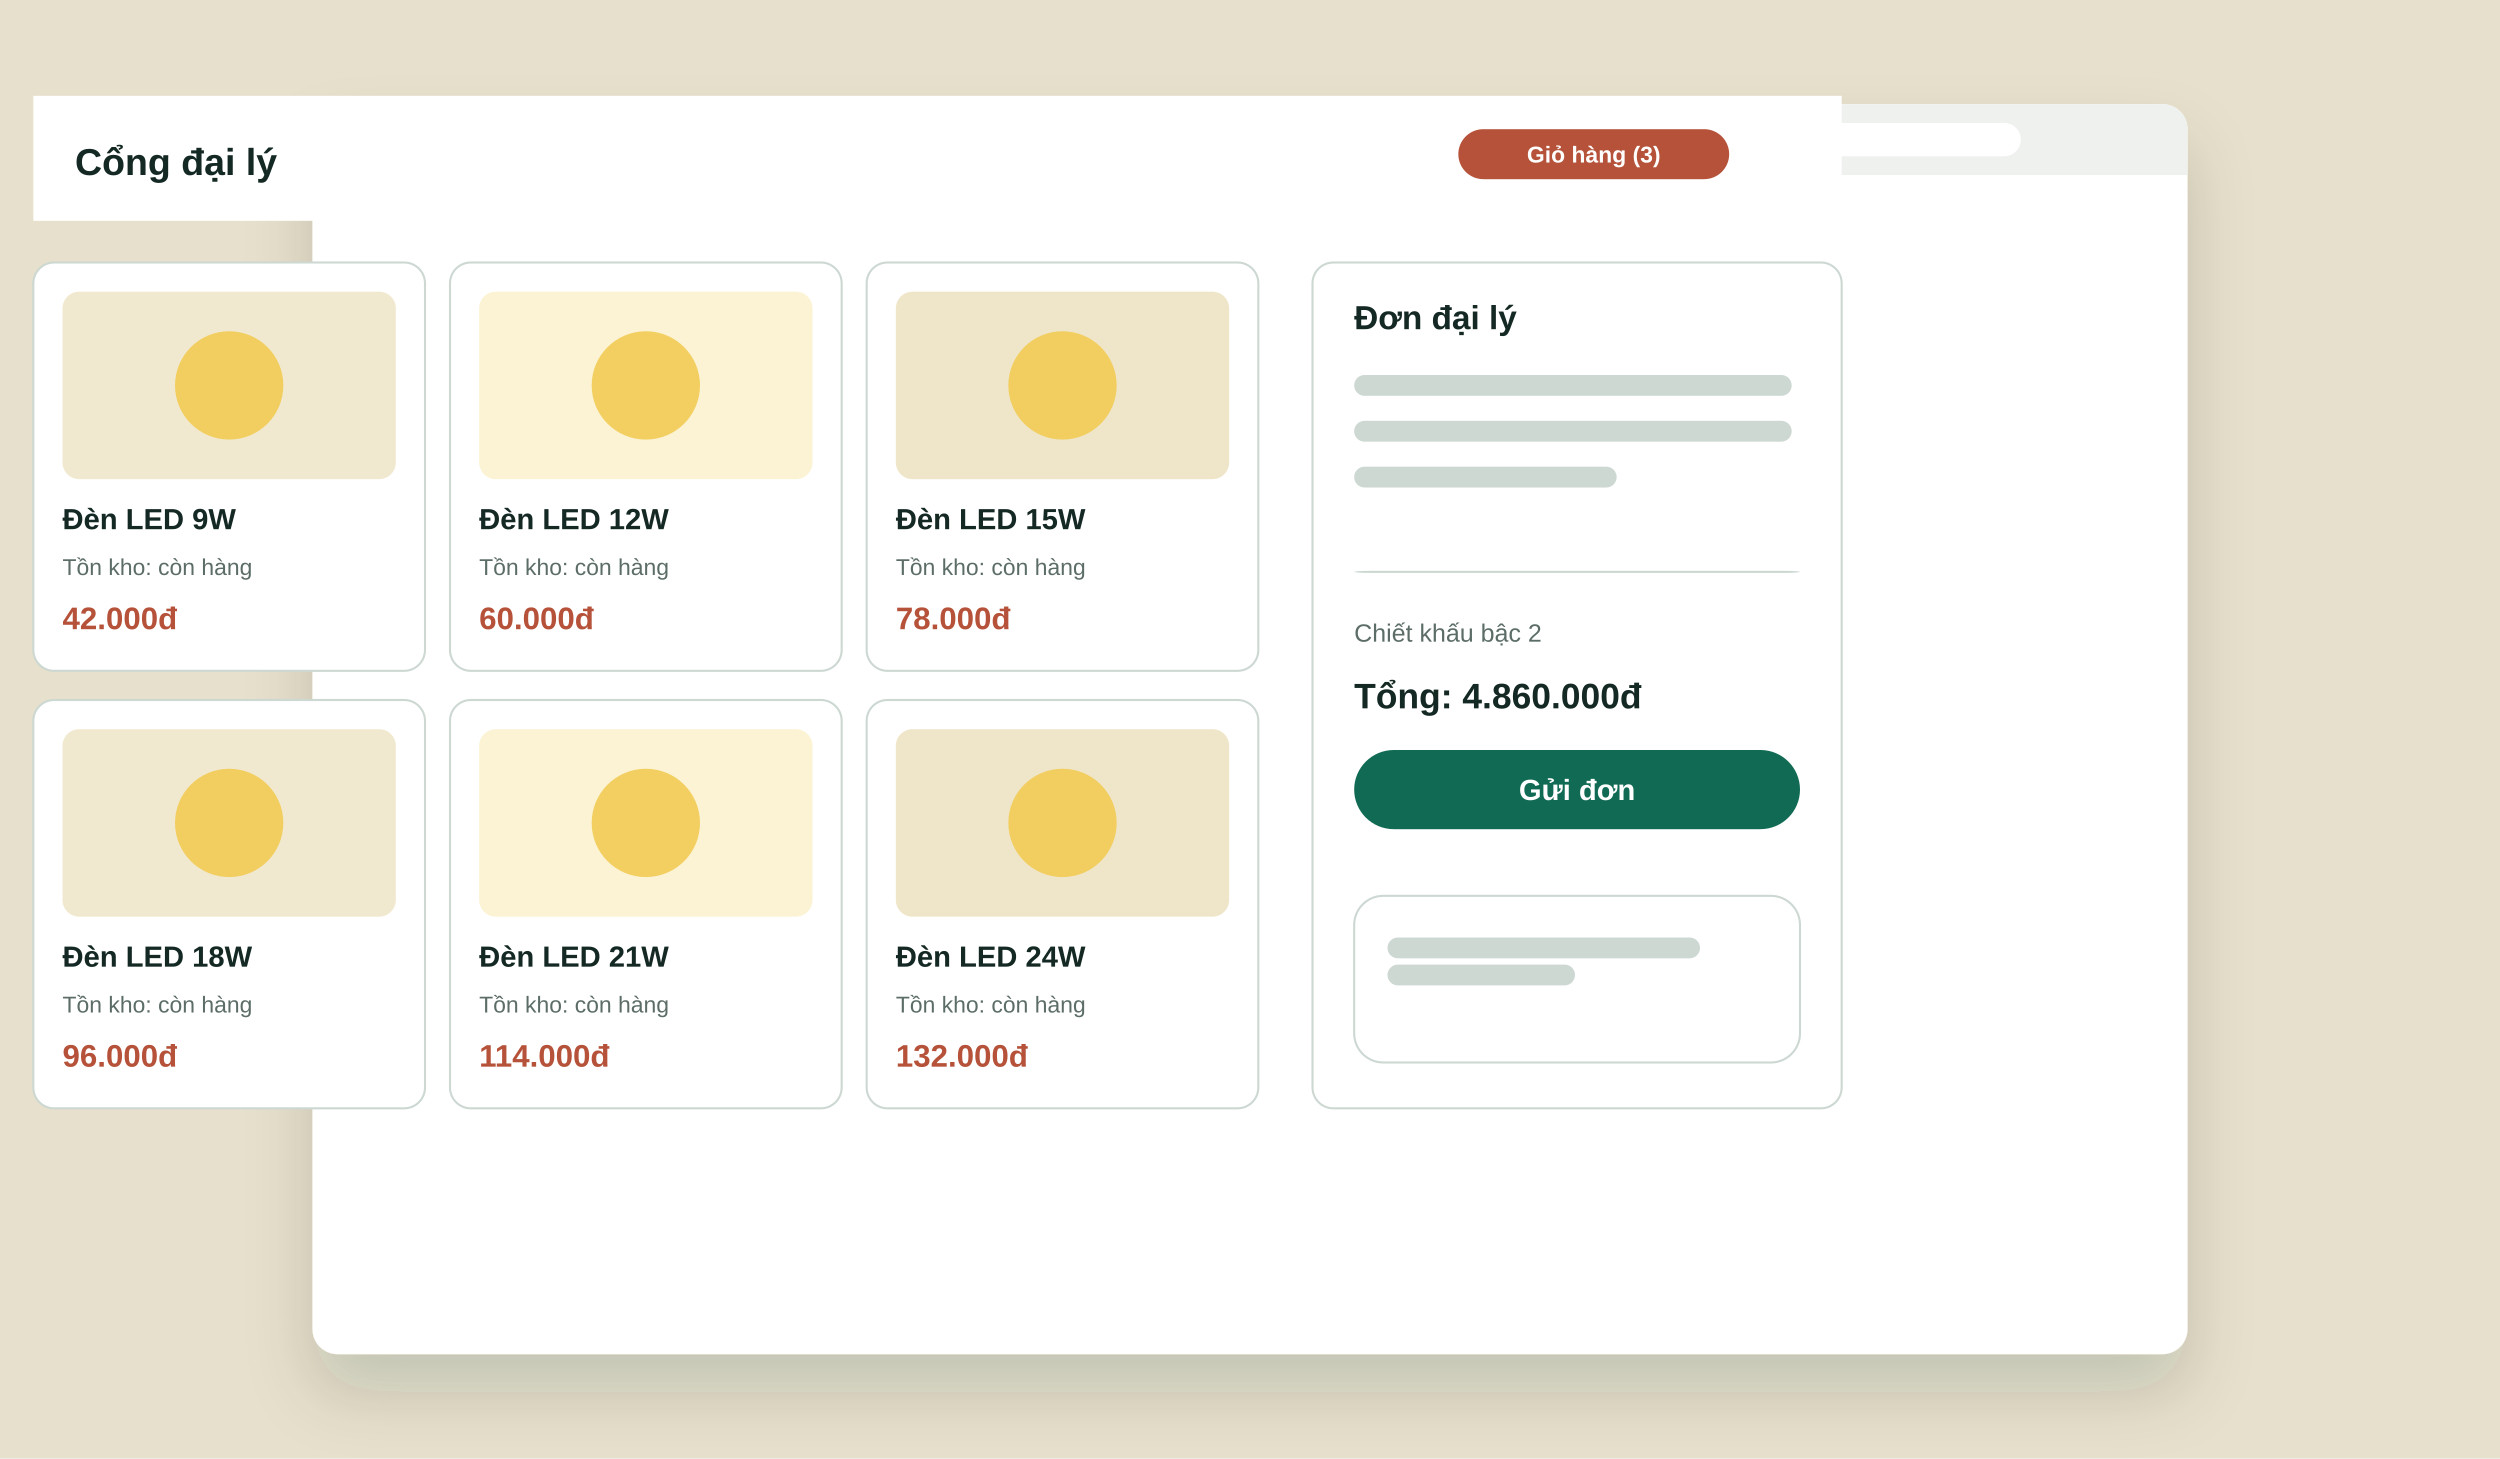
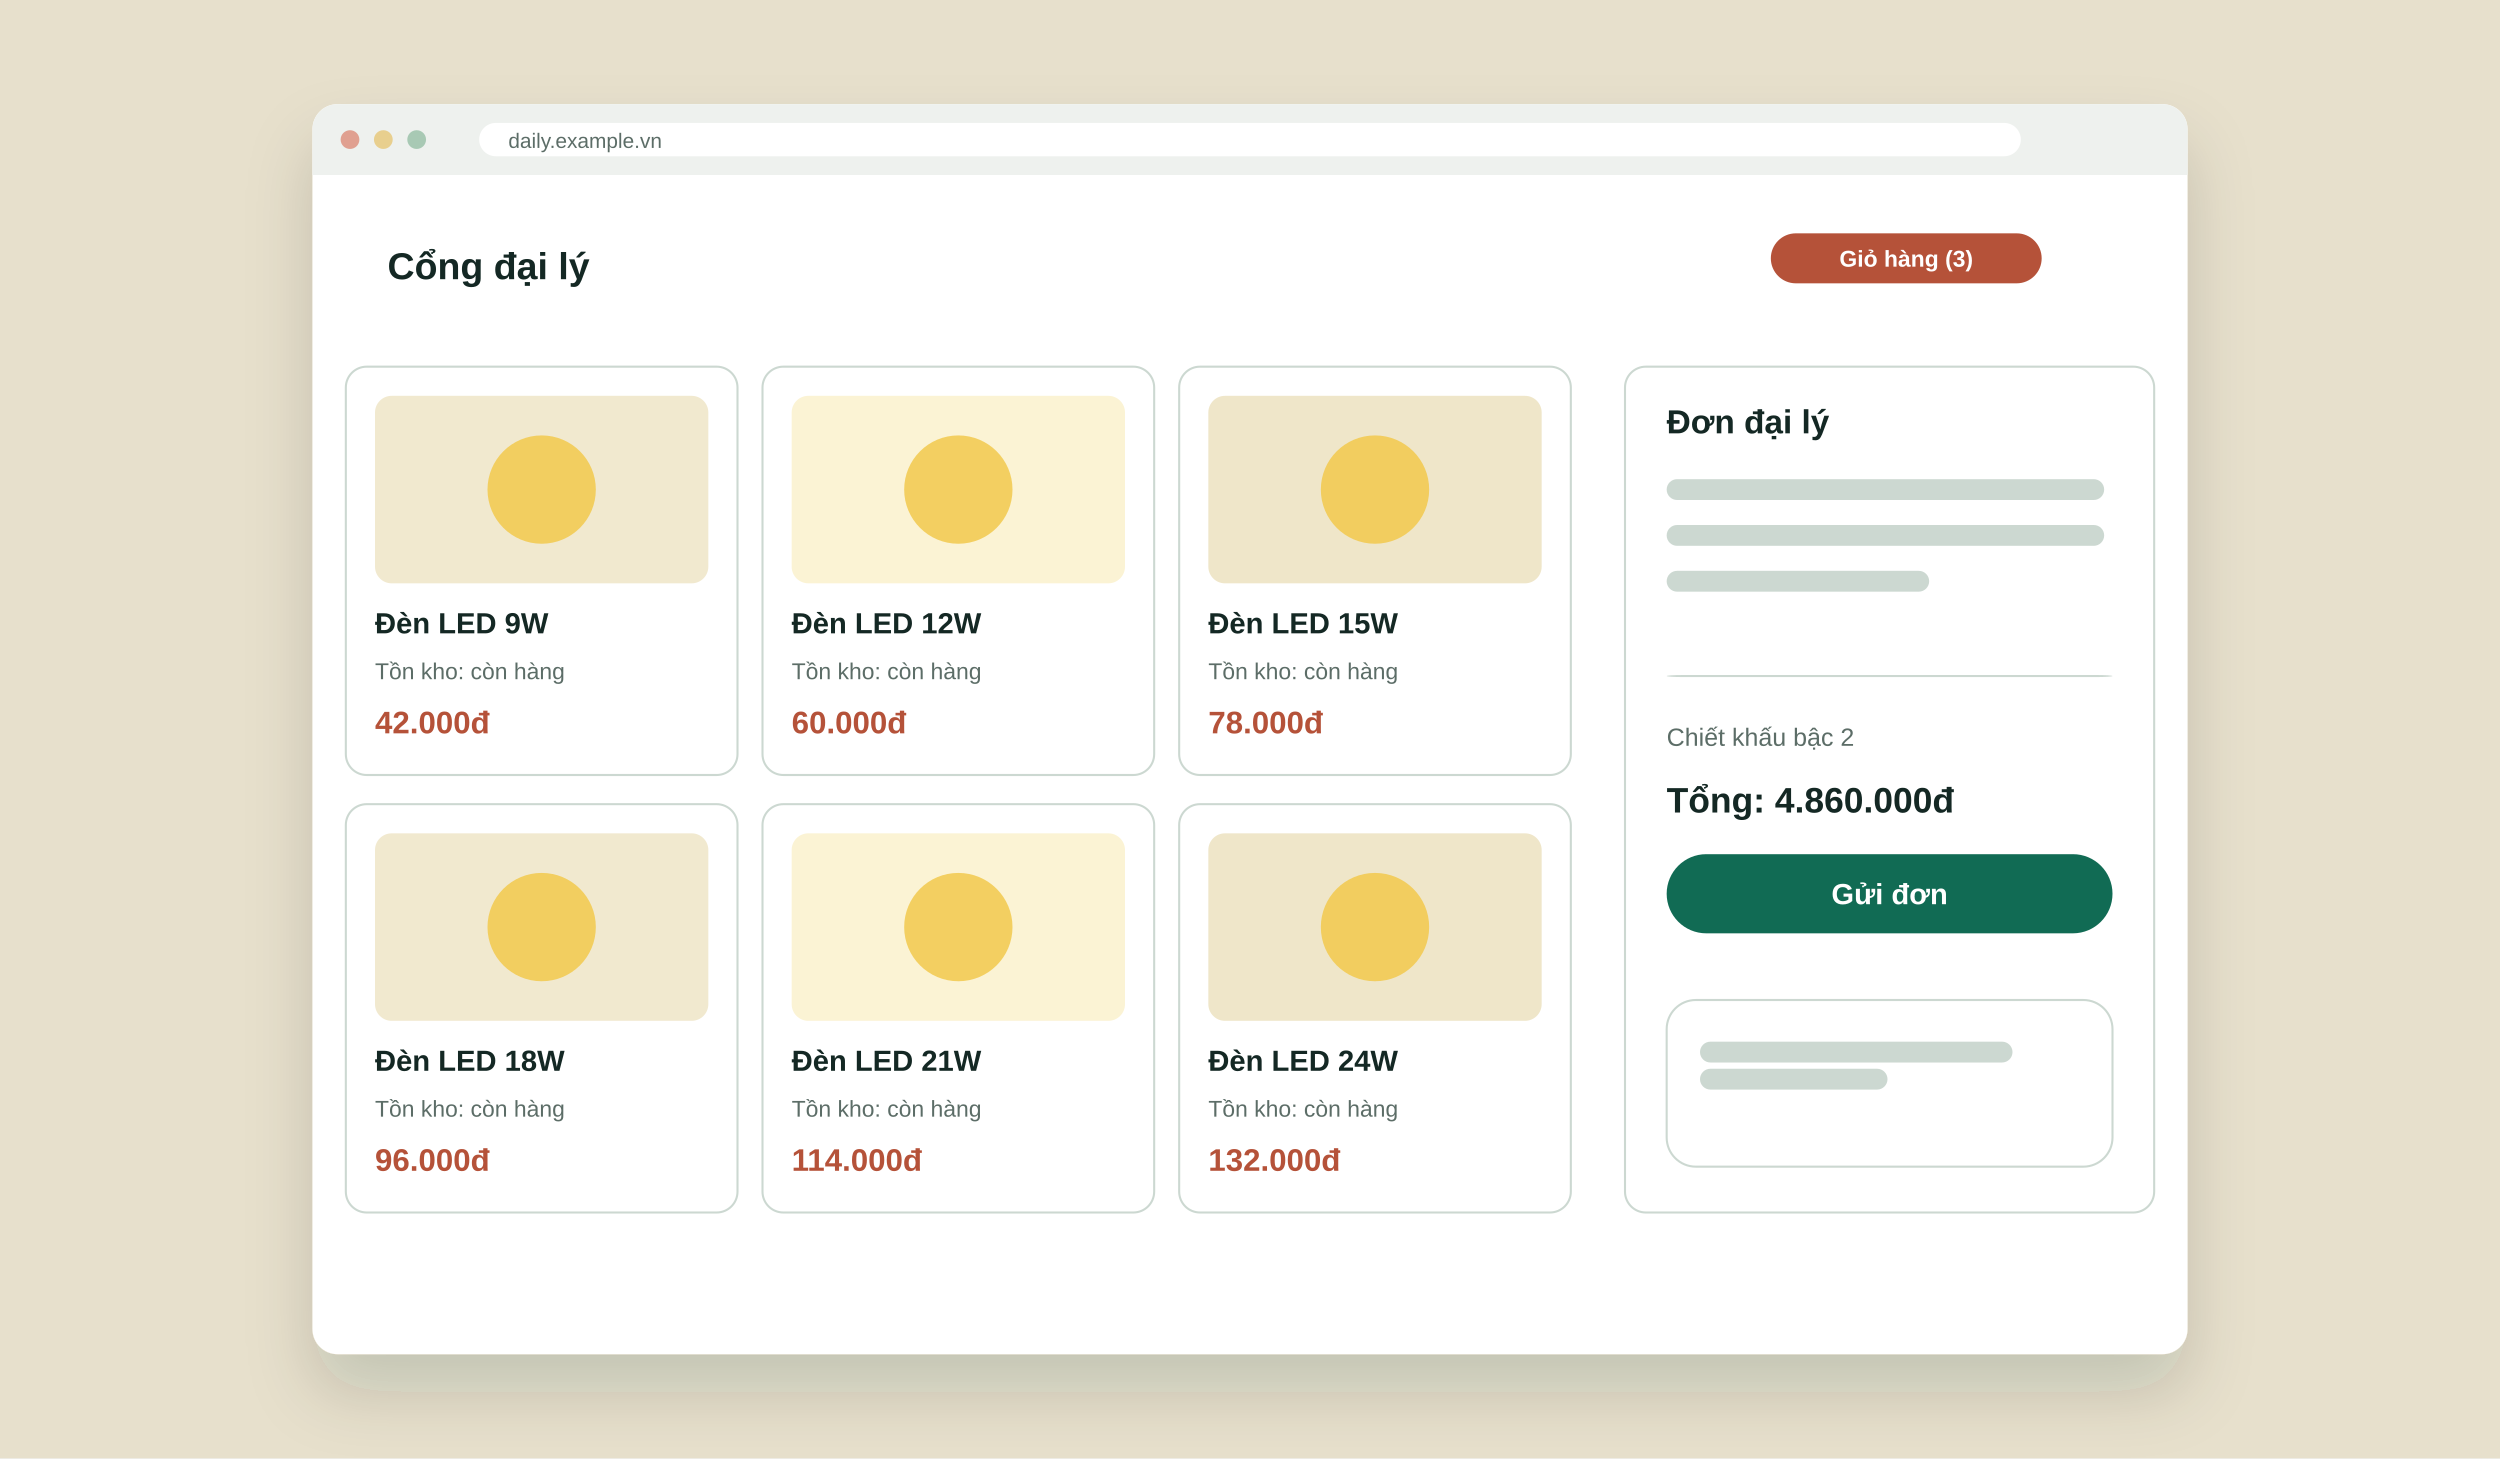
<svg xmlns="http://www.w3.org/2000/svg" viewBox="0 0 1200 700" font-family="Arial,Helvetica,sans-serif">
  <rect width="1200" height="700" fill="#e7e0cc" />
  <defs>
    <filter id="sh" x="-10%" y="-10%" width="120%" height="130%">
      <feDropShadow dx="0" dy="18" stdDeviation="16" flood-color="#17382c" flood-opacity=".16" />
    </filter>
  </defs>
  <g filter="url(#sh)">
    <rect x="150" y="50" width="900" height="600" rx="12" fill="#ffffff" />
  </g>
  <rect x="150" y="50" width="900" height="34" rx="12" fill="#eef1ee" />
  <rect x="150" y="72" width="900" height="12" rx="0" fill="#eef1ee" />
  <circle cx="168" cy="67" r="4.5" fill="#e0a090" />
  <circle cx="184" cy="67" r="4.5" fill="#e8cf8e" />
  <circle cx="200" cy="67" r="4.5" fill="#a8c9b4" />
  <rect x="230" y="59" width="740" height="16" rx="8" fill="#ffffff" />
  <text x="244" y="71" font-size="10" fill="#5c6d67" font-weight="400" text-anchor="start">daily.example.vn</text>
-   <g>
+   <g transform="translate(150 50)">
    <rect x="16" y="46" width="868" height="60" rx="0" fill="#ffffff" />
    <text x="36" y="84" font-size="18" fill="#142824" font-weight="700" text-anchor="start">Cổng đại lý</text>
    <rect x="700" y="62" width="130" height="24" rx="12" fill="#b55239" />
    <text x="765.0" y="78" font-size="11" fill="#ffffff" font-weight="700" text-anchor="middle">Giỏ hàng (3)</text>
    <rect x="16" y="126" width="188" height="196" rx="10" fill="#ffffff" stroke="#ccd8d1" />
    <rect x="30" y="140" width="160" height="90" rx="8" fill="#f1e9cf" />
    <circle cx="110" cy="185" r="26" fill="#f2c94c" opacity=".85" />
    <text x="30" y="254" font-size="14" fill="#142824" font-weight="700" text-anchor="start">Đèn LED 9W</text>
    <text x="30" y="276" font-size="11" fill="#5c6d67" font-weight="400" text-anchor="start">Tồn kho: còn hàng</text>
    <text x="30" y="302" font-size="15" fill="#b55239" font-weight="700" text-anchor="start">42.000đ</text>
    <rect x="216" y="126" width="188" height="196" rx="10" fill="#ffffff" stroke="#ccd8d1" />
    <rect x="230" y="140" width="160" height="90" rx="8" fill="#fbf3d4" />
    <circle cx="310" cy="185" r="26" fill="#f2c94c" opacity=".85" />
    <text x="230" y="254" font-size="14" fill="#142824" font-weight="700" text-anchor="start">Đèn LED 12W</text>
    <text x="230" y="276" font-size="11" fill="#5c6d67" font-weight="400" text-anchor="start">Tồn kho: còn hàng</text>
    <text x="230" y="302" font-size="15" fill="#b55239" font-weight="700" text-anchor="start">60.000đ</text>
    <rect x="416" y="126" width="188" height="196" rx="10" fill="#ffffff" stroke="#ccd8d1" />
    <rect x="430" y="140" width="160" height="90" rx="8" fill="#efe6c9" />
    <circle cx="510" cy="185" r="26" fill="#f2c94c" opacity=".85" />
    <text x="430" y="254" font-size="14" fill="#142824" font-weight="700" text-anchor="start">Đèn LED 15W</text>
    <text x="430" y="276" font-size="11" fill="#5c6d67" font-weight="400" text-anchor="start">Tồn kho: còn hàng</text>
    <text x="430" y="302" font-size="15" fill="#b55239" font-weight="700" text-anchor="start">78.000đ</text>
    <rect x="16" y="336" width="188" height="196" rx="10" fill="#ffffff" stroke="#ccd8d1" />
    <rect x="30" y="350" width="160" height="90" rx="8" fill="#f1e9cf" />
    <circle cx="110" cy="395" r="26" fill="#f2c94c" opacity=".85" />
    <text x="30" y="464" font-size="14" fill="#142824" font-weight="700" text-anchor="start">Đèn LED 18W</text>
    <text x="30" y="486" font-size="11" fill="#5c6d67" font-weight="400" text-anchor="start">Tồn kho: còn hàng</text>
    <text x="30" y="512" font-size="15" fill="#b55239" font-weight="700" text-anchor="start">96.000đ</text>
    <rect x="216" y="336" width="188" height="196" rx="10" fill="#ffffff" stroke="#ccd8d1" />
    <rect x="230" y="350" width="160" height="90" rx="8" fill="#fbf3d4" />
    <circle cx="310" cy="395" r="26" fill="#f2c94c" opacity=".85" />
    <text x="230" y="464" font-size="14" fill="#142824" font-weight="700" text-anchor="start">Đèn LED 21W</text>
    <text x="230" y="486" font-size="11" fill="#5c6d67" font-weight="400" text-anchor="start">Tồn kho: còn hàng</text>
    <text x="230" y="512" font-size="15" fill="#b55239" font-weight="700" text-anchor="start">114.000đ</text>
    <rect x="416" y="336" width="188" height="196" rx="10" fill="#ffffff" stroke="#ccd8d1" />
    <rect x="430" y="350" width="160" height="90" rx="8" fill="#efe6c9" />
    <circle cx="510" cy="395" r="26" fill="#f2c94c" opacity=".85" />
    <text x="430" y="464" font-size="14" fill="#142824" font-weight="700" text-anchor="start">Đèn LED 24W</text>
    <text x="430" y="486" font-size="11" fill="#5c6d67" font-weight="400" text-anchor="start">Tồn kho: còn hàng</text>
    <text x="430" y="512" font-size="15" fill="#b55239" font-weight="700" text-anchor="start">132.000đ</text>
    <rect x="630" y="126" width="254" height="406" rx="10" fill="#ffffff" stroke="#ccd8d1" />
    <text x="650" y="158" font-size="16" fill="#142824" font-weight="700" text-anchor="start">Đơn đại lý</text>
    <rect x="650" y="180" width="210" height="10" rx="5.0" fill="#ccd8d1" />
    <rect x="650" y="202" width="210" height="10" rx="5.0" fill="#ccd8d1" />
    <rect x="650" y="224" width="126.0" height="10" rx="5.0" fill="#ccd8d1" />
    <rect x="650" y="274" width="214" height="1" rx="8" fill="#ccd8d1" />
    <text x="650" y="308" font-size="12" fill="#5c6d67" font-weight="400" text-anchor="start">Chiết khấu bậc 2</text>
    <text x="650" y="340" font-size="17" fill="#142824" font-weight="700" text-anchor="start">Tổng: 4.860.000đ</text>
    <rect x="650" y="360" width="214" height="38" rx="19" fill="#116b54" />
    <text x="757" y="384" font-size="14" fill="#ffffff" font-weight="700" text-anchor="middle">Gửi đơn</text>
    <rect x="650" y="430" width="214" height="80" rx="14" fill="#ffffff" stroke="#ccd8d1" />
    <rect x="666" y="450" width="150" height="10" rx="5.0" fill="#ccd8d1" />
    <rect x="666" y="463" width="90.0" height="10" rx="5.0" fill="#ccd8d1" />
  </g>
</svg>
